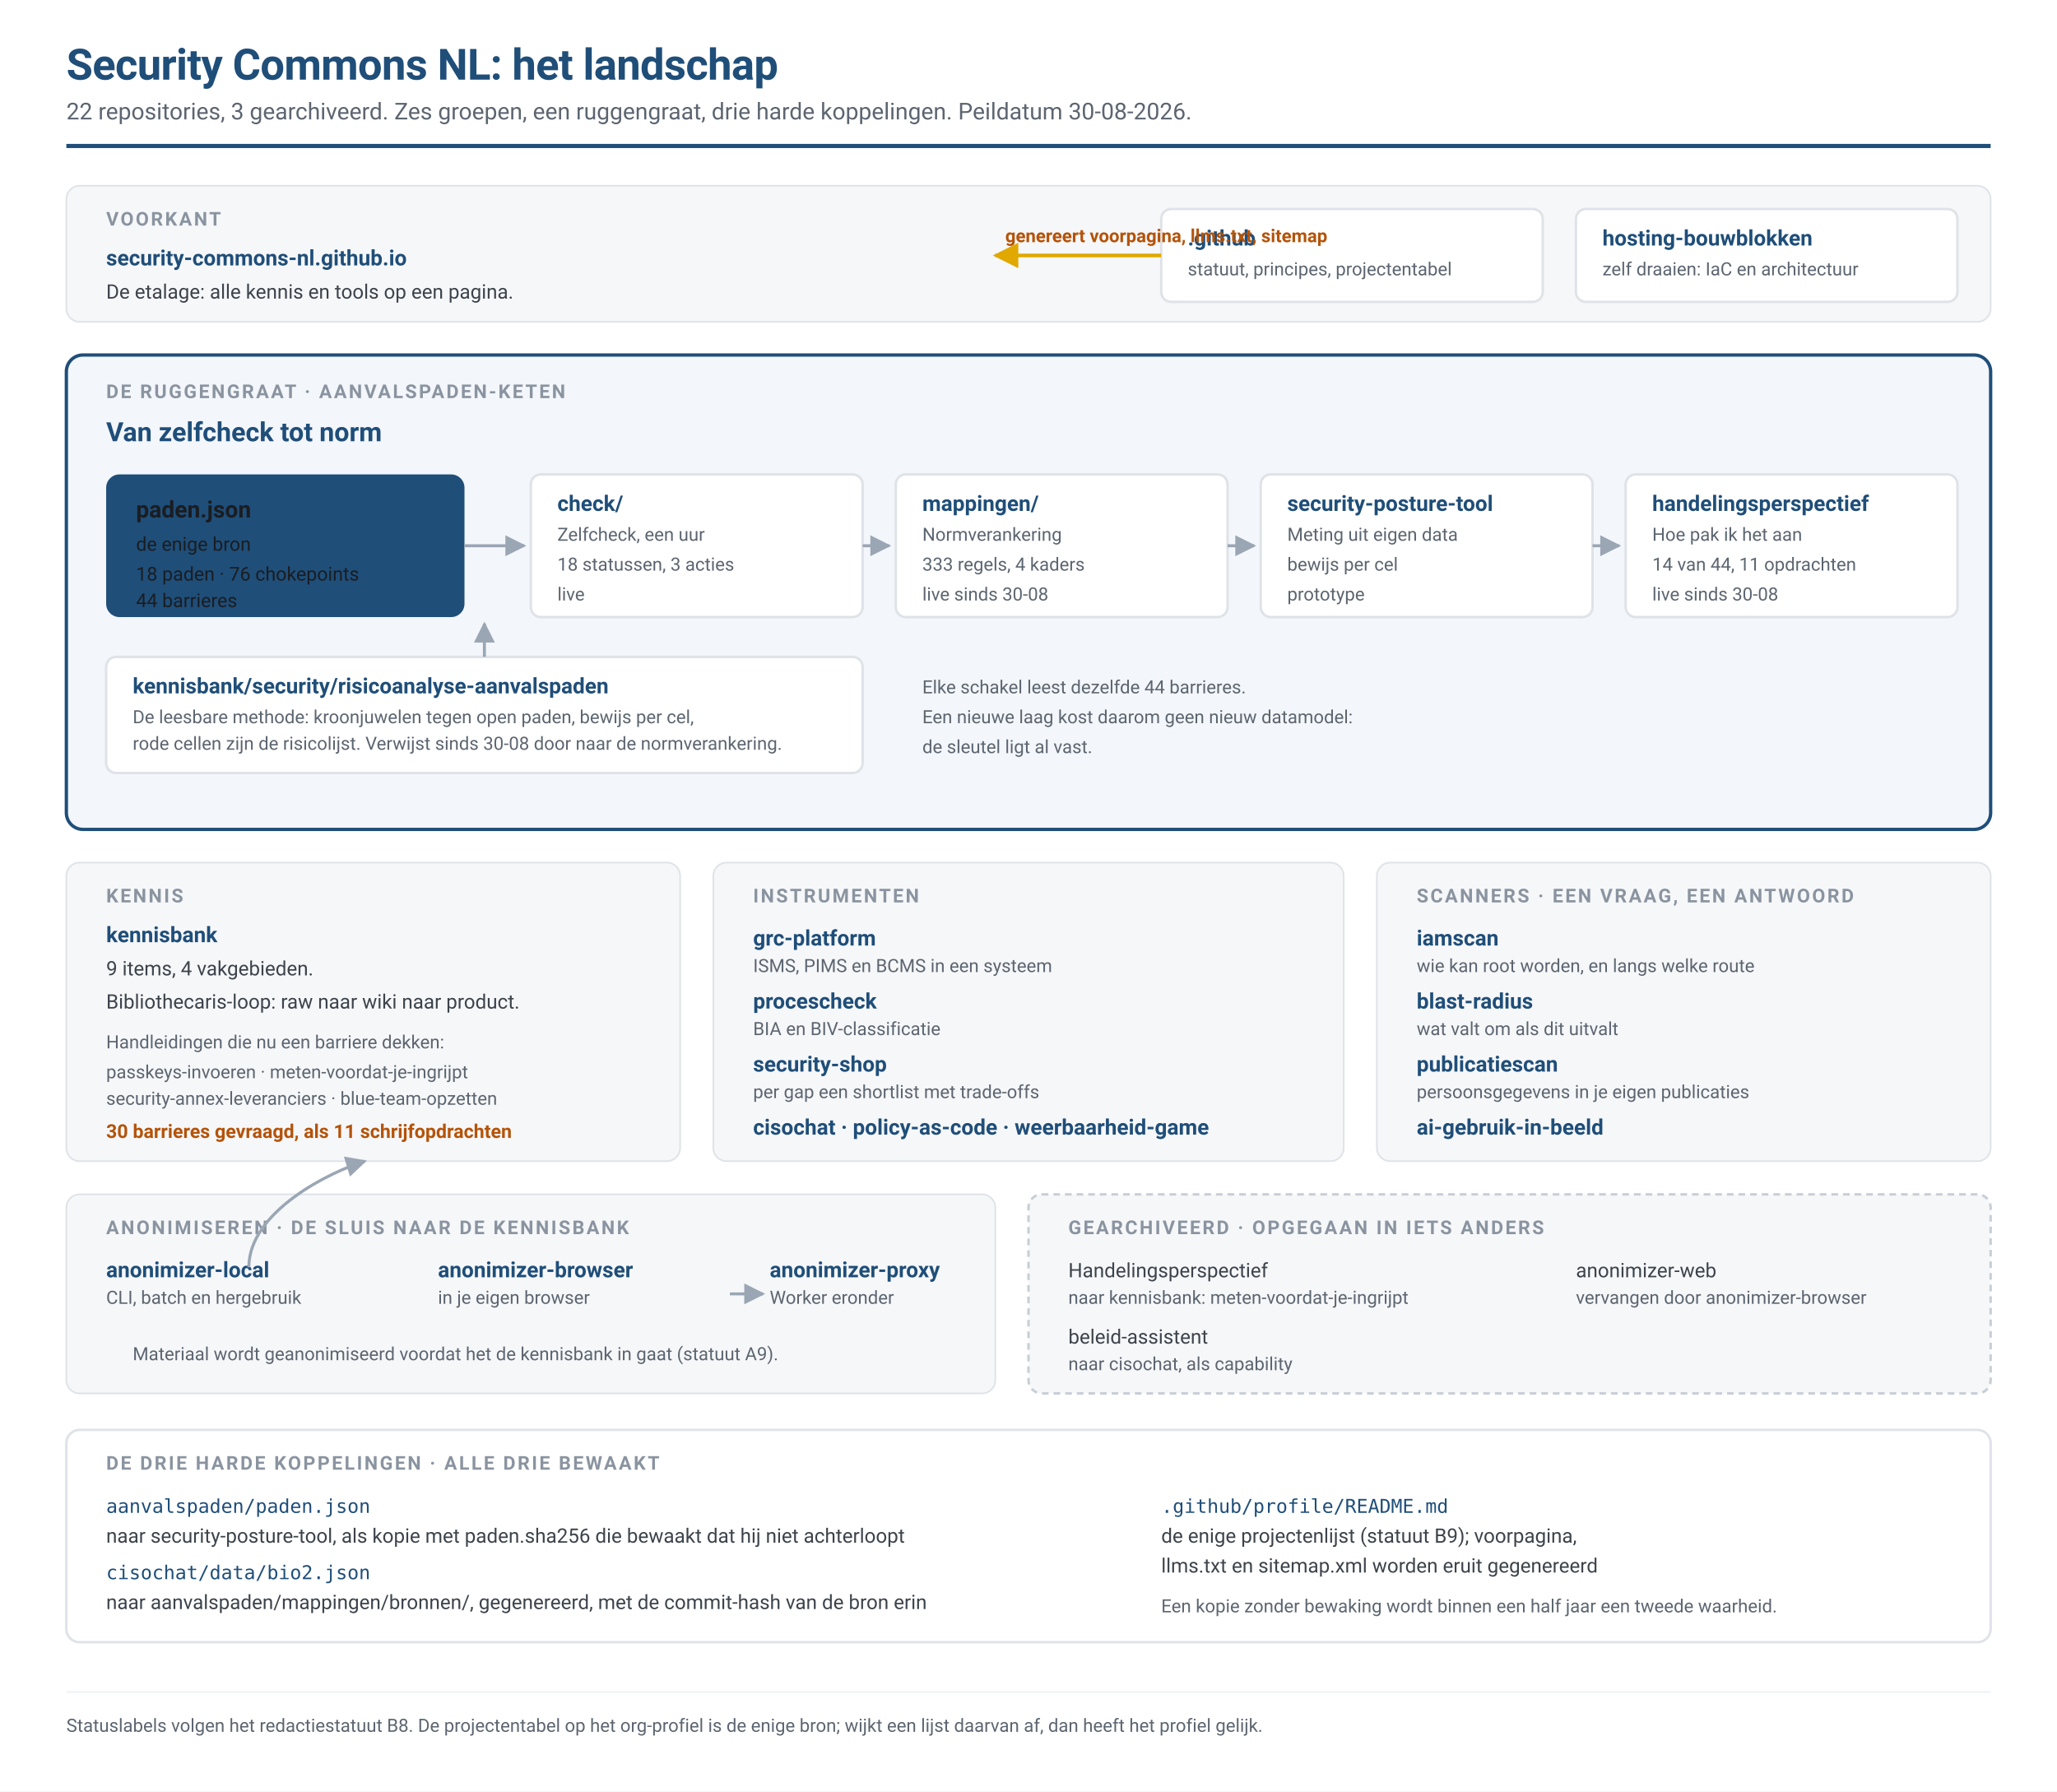
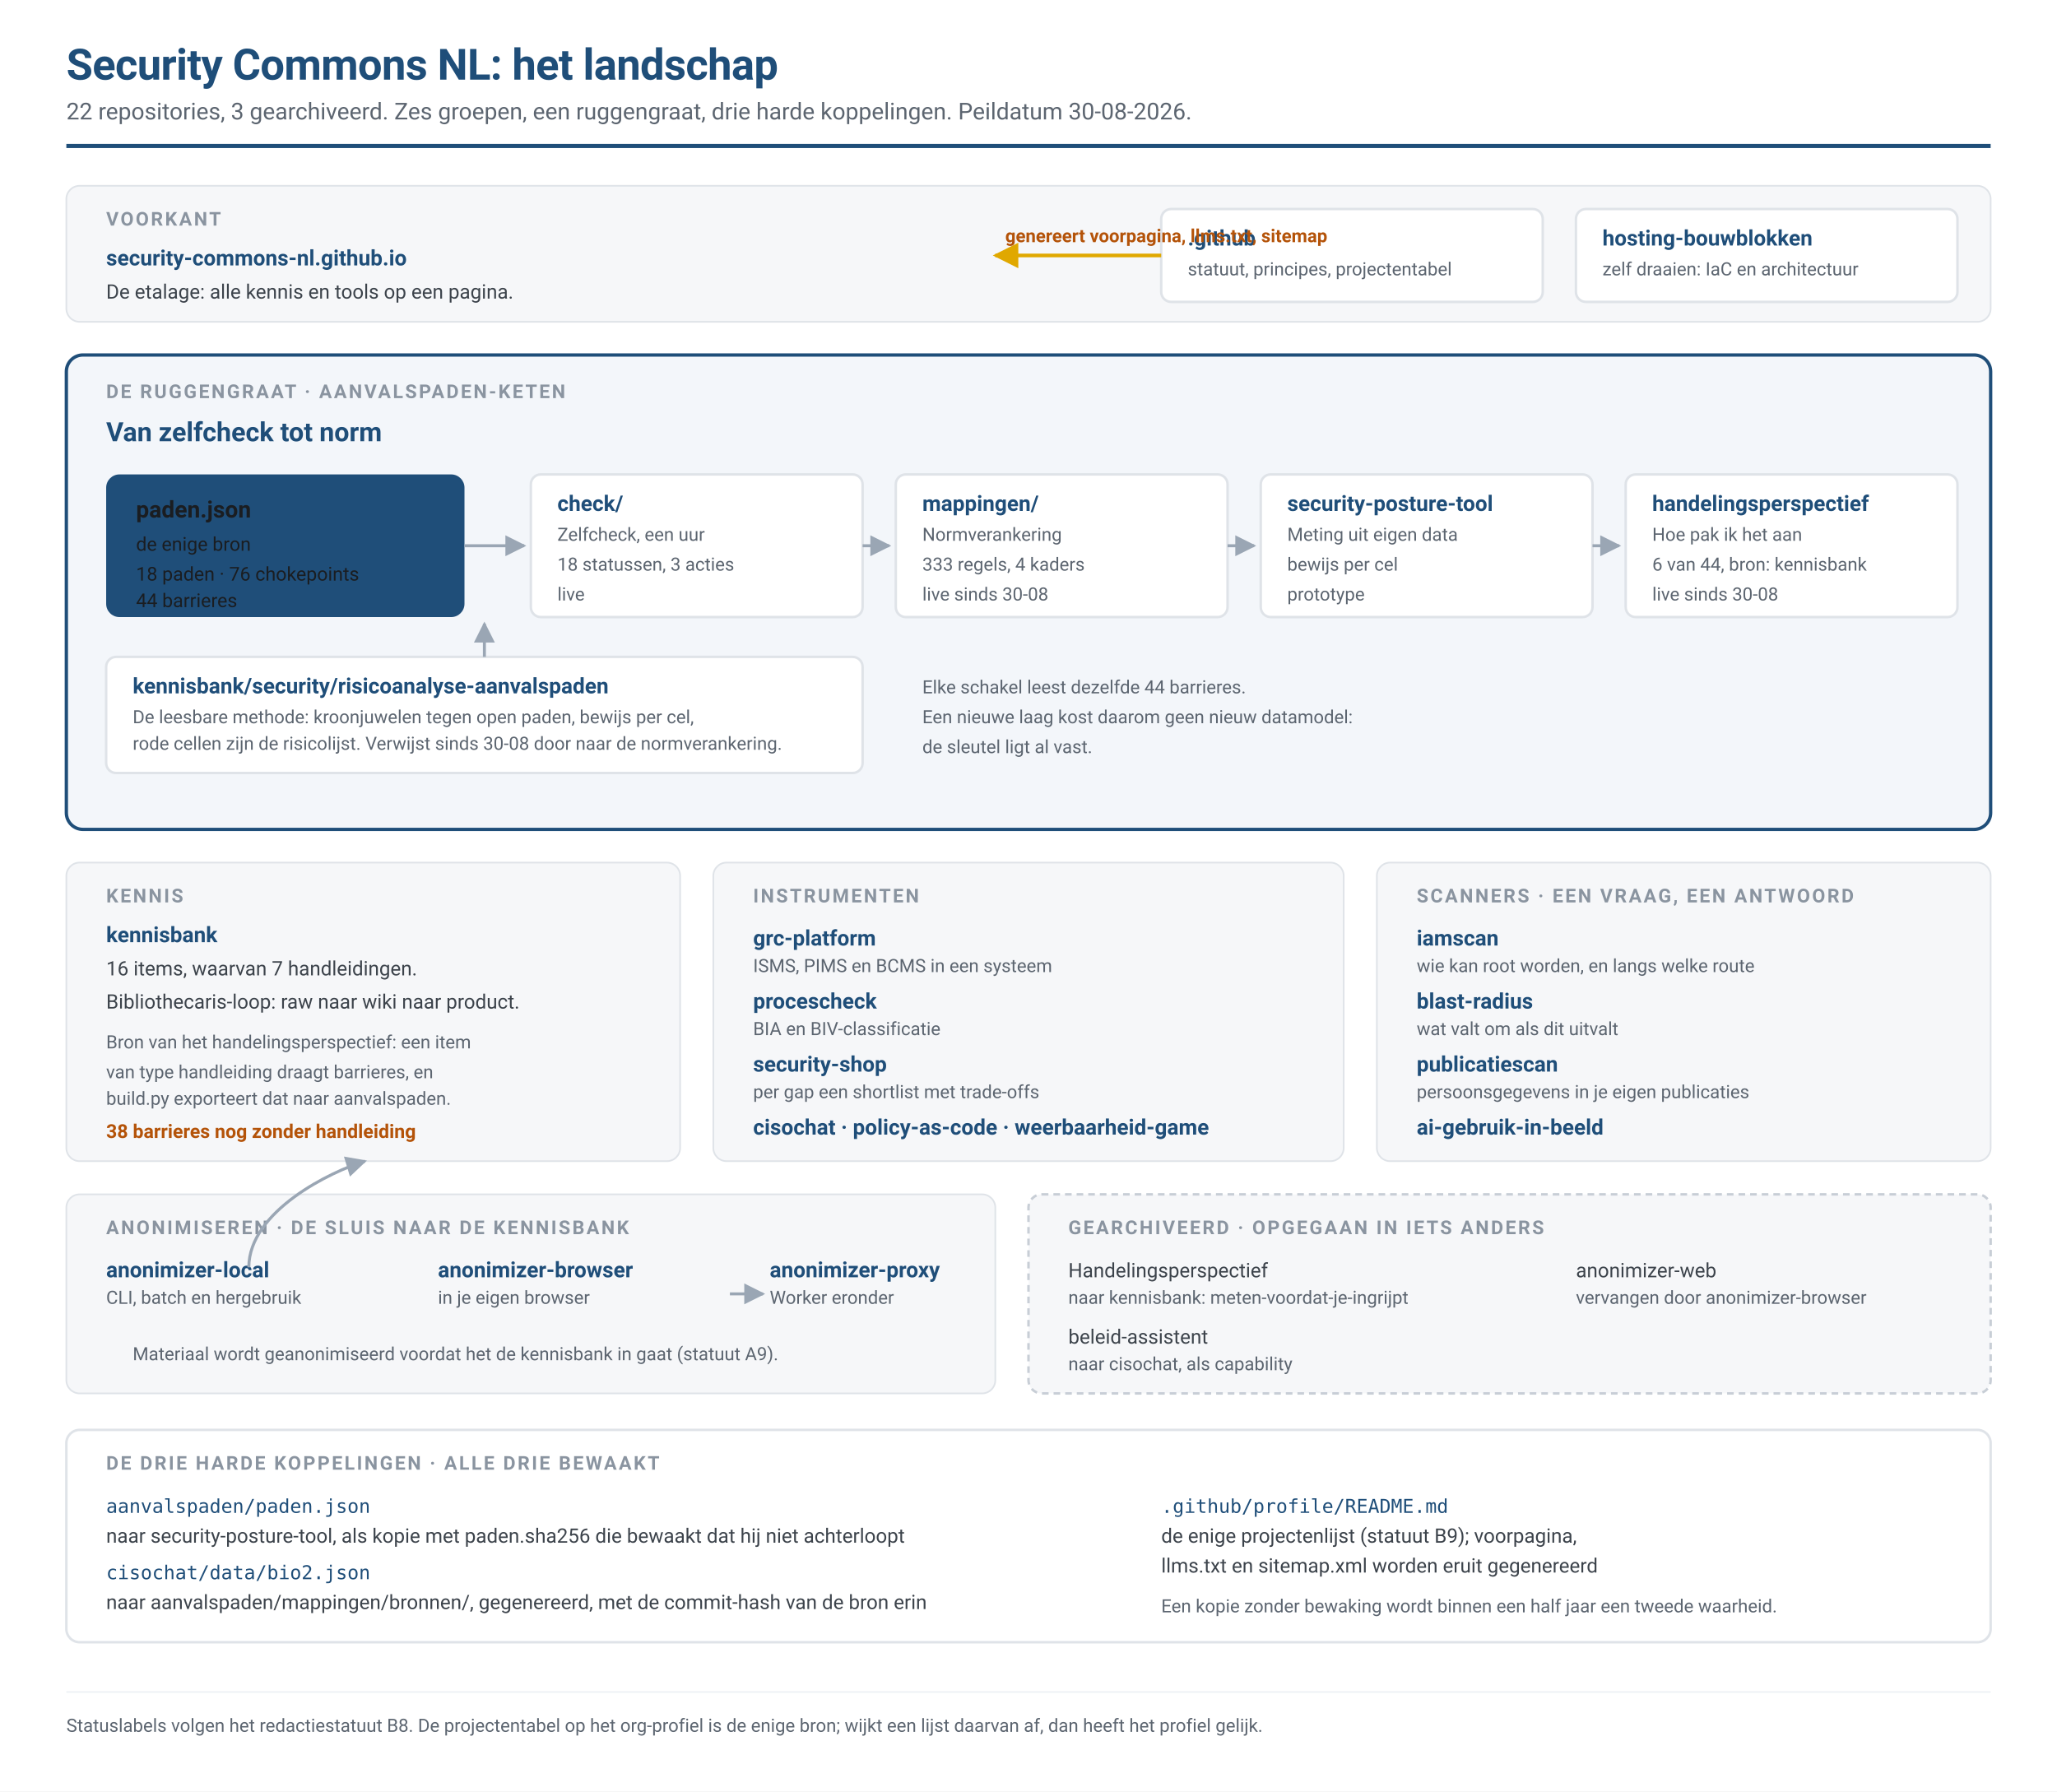
<svg xmlns="http://www.w3.org/2000/svg" viewBox="0 0 1240 1080" width="1240" height="1080" role="img" aria-labelledby="titel beschrijving">
  <defs>
    <style>
      .t      { font-family: -apple-system, BlinkMacSystemFont, "Segoe UI", Roboto, Arial, sans-serif; fill: #1a1d21; }
      .h1     { font-size: 26px; font-weight: 700; fill: #1f4e79; letter-spacing: -0.3px; }
      .sub    { font-size: 14px; fill: #5c6570; }
      .groep  { font-size: 11.5px; font-weight: 700; fill: #8a94a0; letter-spacing: 1.2px; }
      .kop    { font-size: 16px; font-weight: 700; fill: #1f4e79; }
      .repo   { font-size: 13px; font-weight: 600; fill: #1f4e79; }
      .lbl    { font-size: 12px; fill: #3c434b; }
      .klein  { font-size: 11px; fill: #5c6570; }
      .mono   { font-family: Consolas, "SF Mono", Menlo, monospace; font-size: 11.5px; fill: #1f4e79; }
      .stroom { font-size: 11px; font-weight: 600; fill: #b45309; }
      .nieuw  { font-size: 11.5px; font-weight: 700; fill: #b45309; }
      .card   { fill: #ffffff; stroke: #dfe3e8; stroke-width: 1.5; }
      .strook { fill: #f6f7f9; stroke: #dfe3e8; stroke-width: 1; }
      .keten  { fill: #f3f6fa; stroke: #1f4e79; stroke-width: 2; }
      .bron   { fill: #1f4e79; }
      .gat    { fill: #fffbe9; stroke: #e0a800; stroke-width: 2; stroke-dasharray: 5 4; }
      .arch   { fill: #f6f7f9; stroke: #c8ced6; stroke-width: 1.5; stroke-dasharray: 4 3; }
      .lijn   { stroke: #9aa6b4; stroke-width: 1.8; fill: none; }
      .lijno  { stroke: #e0a800; stroke-width: 2.2; fill: none; }
    </style>
    <marker id="p" viewBox="0 0 10 10" refX="9" refY="5" markerWidth="7" markerHeight="7" orient="auto-start-reverse">
      <path d="M 0 0 L 10 5 L 0 10 z" fill="#9aa6b4" />
    </marker>
    <marker id="po" viewBox="0 0 10 10" refX="9" refY="5" markerWidth="7" markerHeight="7" orient="auto-start-reverse">
      <path d="M 0 0 L 10 5 L 0 10 z" fill="#e0a800" />
    </marker>
  </defs>
  <rect width="1240" height="1080" fill="#ffffff" />
  <text class="t h1" x="40" y="48">Security Commons NL: het landschap</text>
  <text class="t sub" x="40" y="72">22 repositories, 3 gearchiveerd. Zes groepen, een ruggengraat, drie harde koppelingen. Peildatum 30-08-2026.</text>
  <line x1="40" y1="88" x2="1200" y2="88" stroke="#1f4e79" stroke-width="2.5" />
  <rect class="strook" x="40" y="112" width="1160" height="82" rx="8" />
  <text class="t groep" x="64" y="136">VOORKANT</text>
  <text class="t repo" x="64" y="160">security-commons-nl.github.io</text>
  <text class="t lbl" x="64" y="180">De etalage: alle kennis en tools op een pagina.</text>
  <rect class="card" x="700" y="126" width="230" height="56" rx="6" />
  <text class="t repo" x="716" y="148">.github</text>
  <text class="t klein" x="716" y="166">statuut, principes, projectentabel</text>
  <rect class="card" x="950" y="126" width="230" height="56" rx="6" />
  <text class="t repo" x="966" y="148">hosting-bouwblokken</text>
  <text class="t klein" x="966" y="166">zelf draaien: IaC en architectuur</text>
  <path class="lijno" d="M 700 154 L 600 154" marker-end="url(#po)" />
  <text class="t stroom" x="606" y="146">genereert voorpagina, llms.txt, sitemap</text>
  <rect class="keten" x="40" y="214" width="1160" height="286" rx="10" />
  <text class="t groep" x="64" y="240">DE RUGGENGRAAT · AANVALSPADEN-KETEN</text>
  <text class="t kop" x="64" y="266">Van zelfcheck tot norm</text>
  <rect class="bron" x="64" y="286" width="216" height="86" rx="8" />
  <text class="t" x="82" y="312" font-size="14" font-weight="700" fill="#ffffff">paden.json</text>
  <text class="t" x="82" y="332" font-size="11.5" fill="#cfe0ef">de enige bron</text>
  <text class="t" x="82" y="350" font-size="11.5" fill="#cfe0ef">18 paden · 76 chokepoints</text>
  <text class="t" x="82" y="366" font-size="11.5" fill="#cfe0ef">44 barrieres</text>
  <rect class="card" x="320" y="286" width="200" height="86" rx="6" />
  <text class="t repo" x="336" y="308">check/</text>
  <text class="t klein" x="336" y="326">Zelfcheck, een uur</text>
  <text class="t klein" x="336" y="344">18 statussen, 3 acties</text>
  <text class="t klein" x="336" y="362" fill="#2e7d68">live</text>
  <rect class="card" x="540" y="286" width="200" height="86" rx="6" />
  <text class="t repo" x="556" y="308">mappingen/</text>
  <text class="t klein" x="556" y="326">Normverankering</text>
  <text class="t klein" x="556" y="344">333 regels, 4 kaders</text>
  <text class="t klein" x="556" y="362" fill="#2e7d68">live sinds 30-08</text>
  <rect class="card" x="760" y="286" width="200" height="86" rx="6" />
  <text class="t repo" x="776" y="308">security-posture-tool</text>
  <text class="t klein" x="776" y="326">Meting uit eigen data</text>
  <text class="t klein" x="776" y="344">bewijs per cel</text>
  <text class="t klein" x="776" y="362">prototype</text>
  <rect class="card" x="980" y="286" width="200" height="86" rx="6" />
  <text class="t repo" x="996" y="308">handelingsperspectief</text>
  <text class="t klein" x="996" y="326">Hoe pak ik het aan</text>
-   <text class="t klein" x="996" y="344">14 van 44, 11 opdrachten</text>
+   <text class="t klein" x="996" y="344">6 van 44, bron: kennisbank</text>
  <text class="t klein" x="996" y="362" fill="#2e7d68">live sinds 30-08</text>
  <path class="lijn" d="M 280 329 L 316 329" marker-end="url(#p)" />
  <path class="lijn" d="M 520 329 L 536 329" marker-end="url(#p)" />
  <path class="lijn" d="M 740 329 L 756 329" marker-end="url(#p)" />
  <path class="lijn" d="M 960 329 L 976 329" marker-end="url(#p)" />
  <rect class="card" x="64" y="396" width="456" height="70" rx="6" />
  <text class="t repo" x="80" y="418">kennisbank/security/risicoanalyse-aanvalspaden</text>
  <text class="t klein" x="80" y="436">De leesbare methode: kroonjuwelen tegen open paden, bewijs per cel,</text>
  <text class="t klein" x="80" y="452">rode cellen zijn de risicolijst. Verwijst sinds 30-08 door naar de normverankering.</text>
  <path class="lijn" d="M 292 396 L 292 376" marker-end="url(#p)" />
  <text class="t klein" x="556" y="418">Elke schakel leest dezelfde 44 barrieres.</text>
  <text class="t klein" x="556" y="436">Een nieuwe laag kost daarom geen nieuw datamodel:</text>
  <text class="t klein" x="556" y="454">de sleutel ligt al vast.</text>
  <rect class="strook" x="40" y="520" width="370" height="180" rx="8" />
  <text class="t groep" x="64" y="544">KENNIS</text>
  <text class="t repo" x="64" y="568">kennisbank</text>
-   <text class="t lbl" x="64" y="588">9 items, 4 vakgebieden.</text>
+   <text class="t lbl" x="64" y="588">16 items, waarvan 7 handleidingen.</text>
  <text class="t lbl" x="64" y="608">Bibliothecaris-loop: raw naar wiki naar product.</text>
-   <text class="t klein" x="64" y="632">Handleidingen die nu een barriere dekken:</text>
-   <text class="t klein" x="64" y="650">passkeys-invoeren · meten-voordat-je-ingrijpt</text>
-   <text class="t klein" x="64" y="666">security-annex-leveranciers · blue-team-opzetten</text>
-   <text class="t nieuw" x="64" y="686">30 barrieres gevraagd, als 11 schrijfopdrachten</text>
+   <text class="t klein" x="64" y="632">Bron van het handelingsperspectief: een item</text>
+   <text class="t klein" x="64" y="650">van type handleiding draagt barrieres, en</text>
+   <text class="t klein" x="64" y="666">build.py exporteert dat naar aanvalspaden.</text>
+   <text class="t nieuw" x="64" y="686">38 barrieres nog zonder handleiding</text>
  <rect class="strook" x="430" y="520" width="380" height="180" rx="8" />
  <text class="t groep" x="454" y="544">INSTRUMENTEN</text>
  <text class="t repo" x="454" y="570">grc-platform</text>
  <text class="t klein" x="454" y="586">ISMS, PIMS en BCMS in een systeem</text>
  <text class="t repo" x="454" y="608">procescheck</text>
  <text class="t klein" x="454" y="624">BIA en BIV-classificatie</text>
  <text class="t repo" x="454" y="646">security-shop</text>
  <text class="t klein" x="454" y="662">per gap een shortlist met trade-offs</text>
  <text class="t repo" x="454" y="684">cisochat · policy-as-code · weerbaarheid-game</text>
  <rect class="strook" x="830" y="520" width="370" height="180" rx="8" />
  <text class="t groep" x="854" y="544">SCANNERS · EEN VRAAG, EEN ANTWOORD</text>
  <text class="t repo" x="854" y="570">iamscan</text>
  <text class="t klein" x="854" y="586">wie kan root worden, en langs welke route</text>
  <text class="t repo" x="854" y="608">blast-radius</text>
  <text class="t klein" x="854" y="624">wat valt om als dit uitvalt</text>
  <text class="t repo" x="854" y="646">publicatiescan</text>
  <text class="t klein" x="854" y="662">persoonsgegevens in je eigen publicaties</text>
  <text class="t repo" x="854" y="684">ai-gebruik-in-beeld</text>
  <rect class="strook" x="40" y="720" width="560" height="120" rx="8" />
  <text class="t groep" x="64" y="744">ANONIMISEREN · DE SLUIS NAAR DE KENNISBANK</text>
  <text class="t repo" x="64" y="770">anonimizer-local</text>
  <text class="t klein" x="64" y="786">CLI, batch en hergebruik</text>
  <text class="t repo" x="264" y="770">anonimizer-browser</text>
  <text class="t klein" x="264" y="786">in je eigen browser</text>
  <text class="t repo" x="464" y="770">anonimizer-proxy</text>
  <text class="t klein" x="464" y="786">Worker eronder</text>
  <path class="lijn" d="M 440 780 L 460 780" marker-end="url(#p)" />
  <path class="lijn" d="M 150 764 C 150 730 200 706 220 700" marker-end="url(#p)" />
  <text class="t klein" x="80" y="820">Materiaal wordt geanonimiseerd voordat het de kennisbank in gaat (statuut A9).</text>
  <rect class="arch" x="620" y="720" width="580" height="120" rx="8" />
  <text class="t groep" x="644" y="744">GEARCHIVEERD · OPGEGAAN IN IETS ANDERS</text>
  <text class="t lbl" x="644" y="770">Handelingsperspectief</text>
  <text class="t klein" x="644" y="786">naar kennisbank: meten-voordat-je-ingrijpt</text>
  <text class="t lbl" x="644" y="810">beleid-assistent</text>
  <text class="t klein" x="644" y="826">naar cisochat, als capability</text>
  <text class="t lbl" x="950" y="770">anonimizer-web</text>
  <text class="t klein" x="950" y="786">vervangen door anonimizer-browser</text>
  <rect class="card" x="40" y="862" width="1160" height="128" rx="8" />
  <text class="t groep" x="64" y="886">DE DRIE HARDE KOPPELINGEN · ALLE DRIE BEWAAKT</text>
  <text class="t mono" x="64" y="912">aanvalspaden/paden.json</text>
  <text class="t lbl" x="64" y="930">naar security-posture-tool, als kopie met paden.sha256 die bewaakt dat hij niet achterloopt</text>
  <text class="t mono" x="64" y="952">cisochat/data/bio2.json</text>
  <text class="t lbl" x="64" y="970">naar aanvalspaden/mappingen/bronnen/, gegenereerd, met de commit-hash van de bron erin</text>
  <text class="t mono" x="700" y="912">.github/profile/README.md</text>
  <text class="t lbl" x="700" y="930">de enige projectenlijst (statuut B9); voorpagina,</text>
  <text class="t lbl" x="700" y="948">llms.txt en sitemap.xml worden eruit gegenereerd</text>
  <text class="t klein" x="700" y="972">Een kopie zonder bewaking wordt binnen een half jaar een tweede waarheid.</text>
  <line x1="40" y1="1020" x2="1200" y2="1020" stroke="#eef1f5" stroke-width="1" />
  <text class="t klein" x="40" y="1044">Statuslabels volgen het redactiestatuut B8. De projectentabel op het org-profiel is de enige bron; wijkt een lijst daarvan af, dan heeft het profiel gelijk.</text>
</svg>
